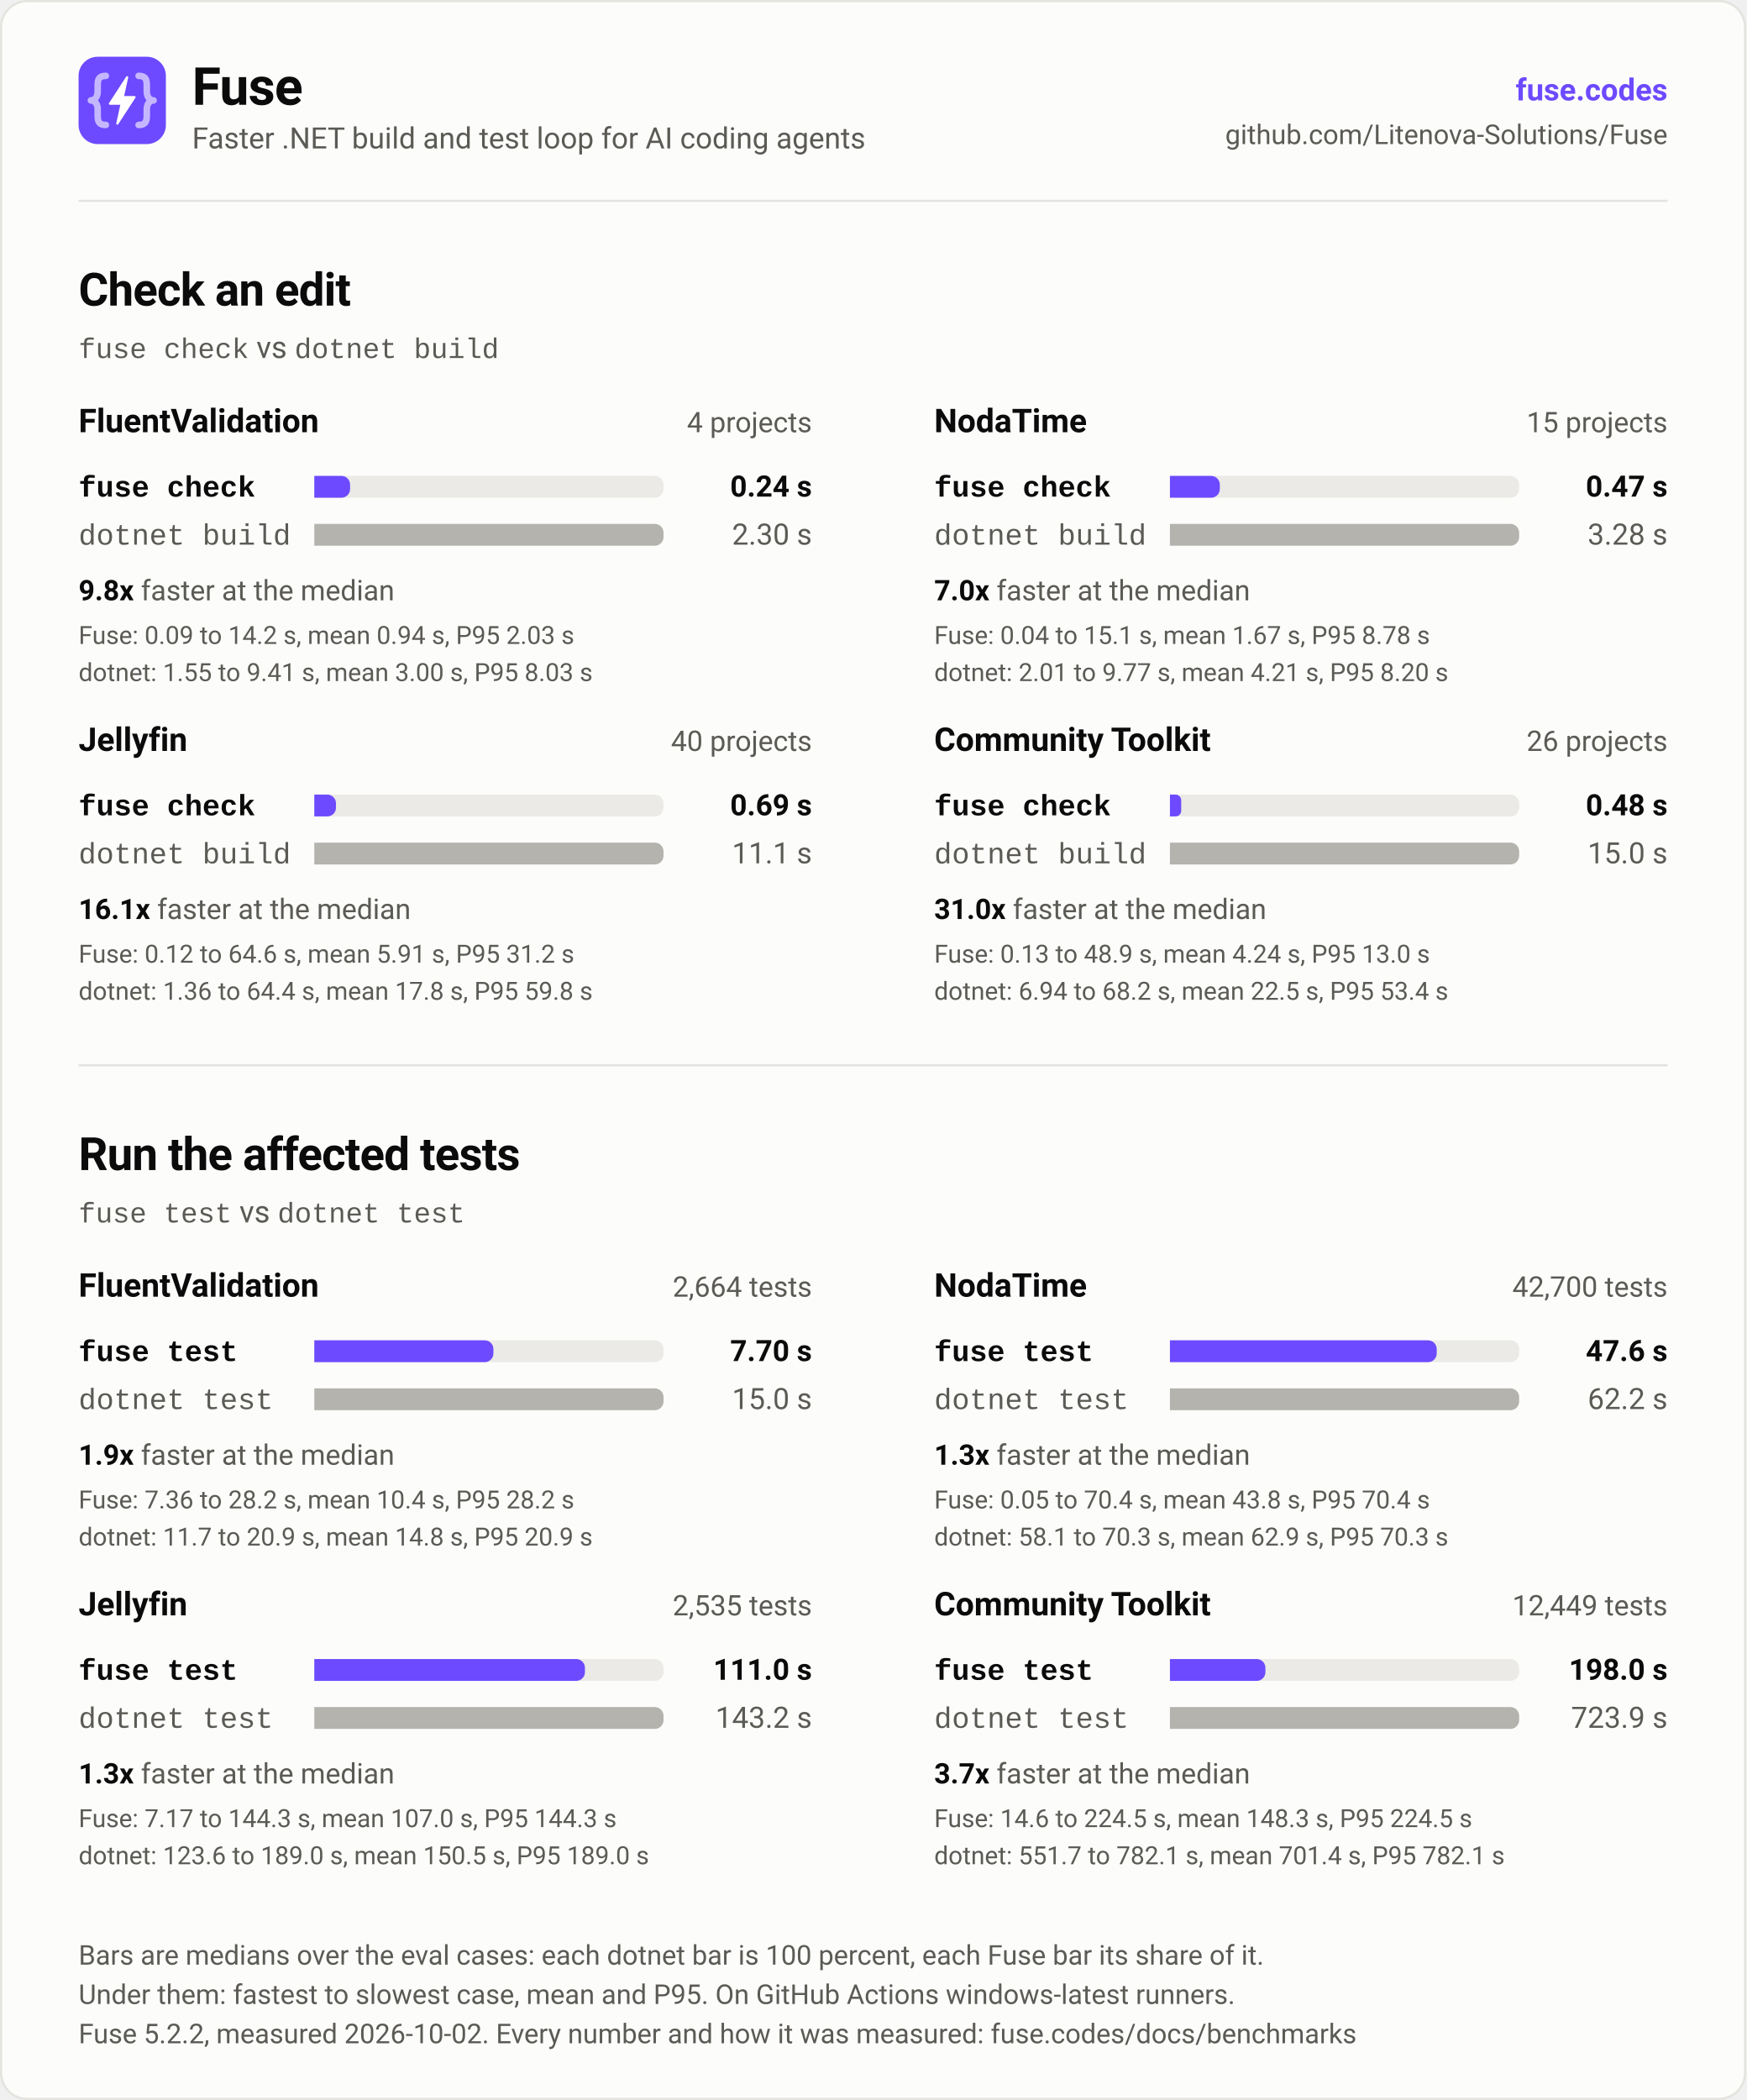
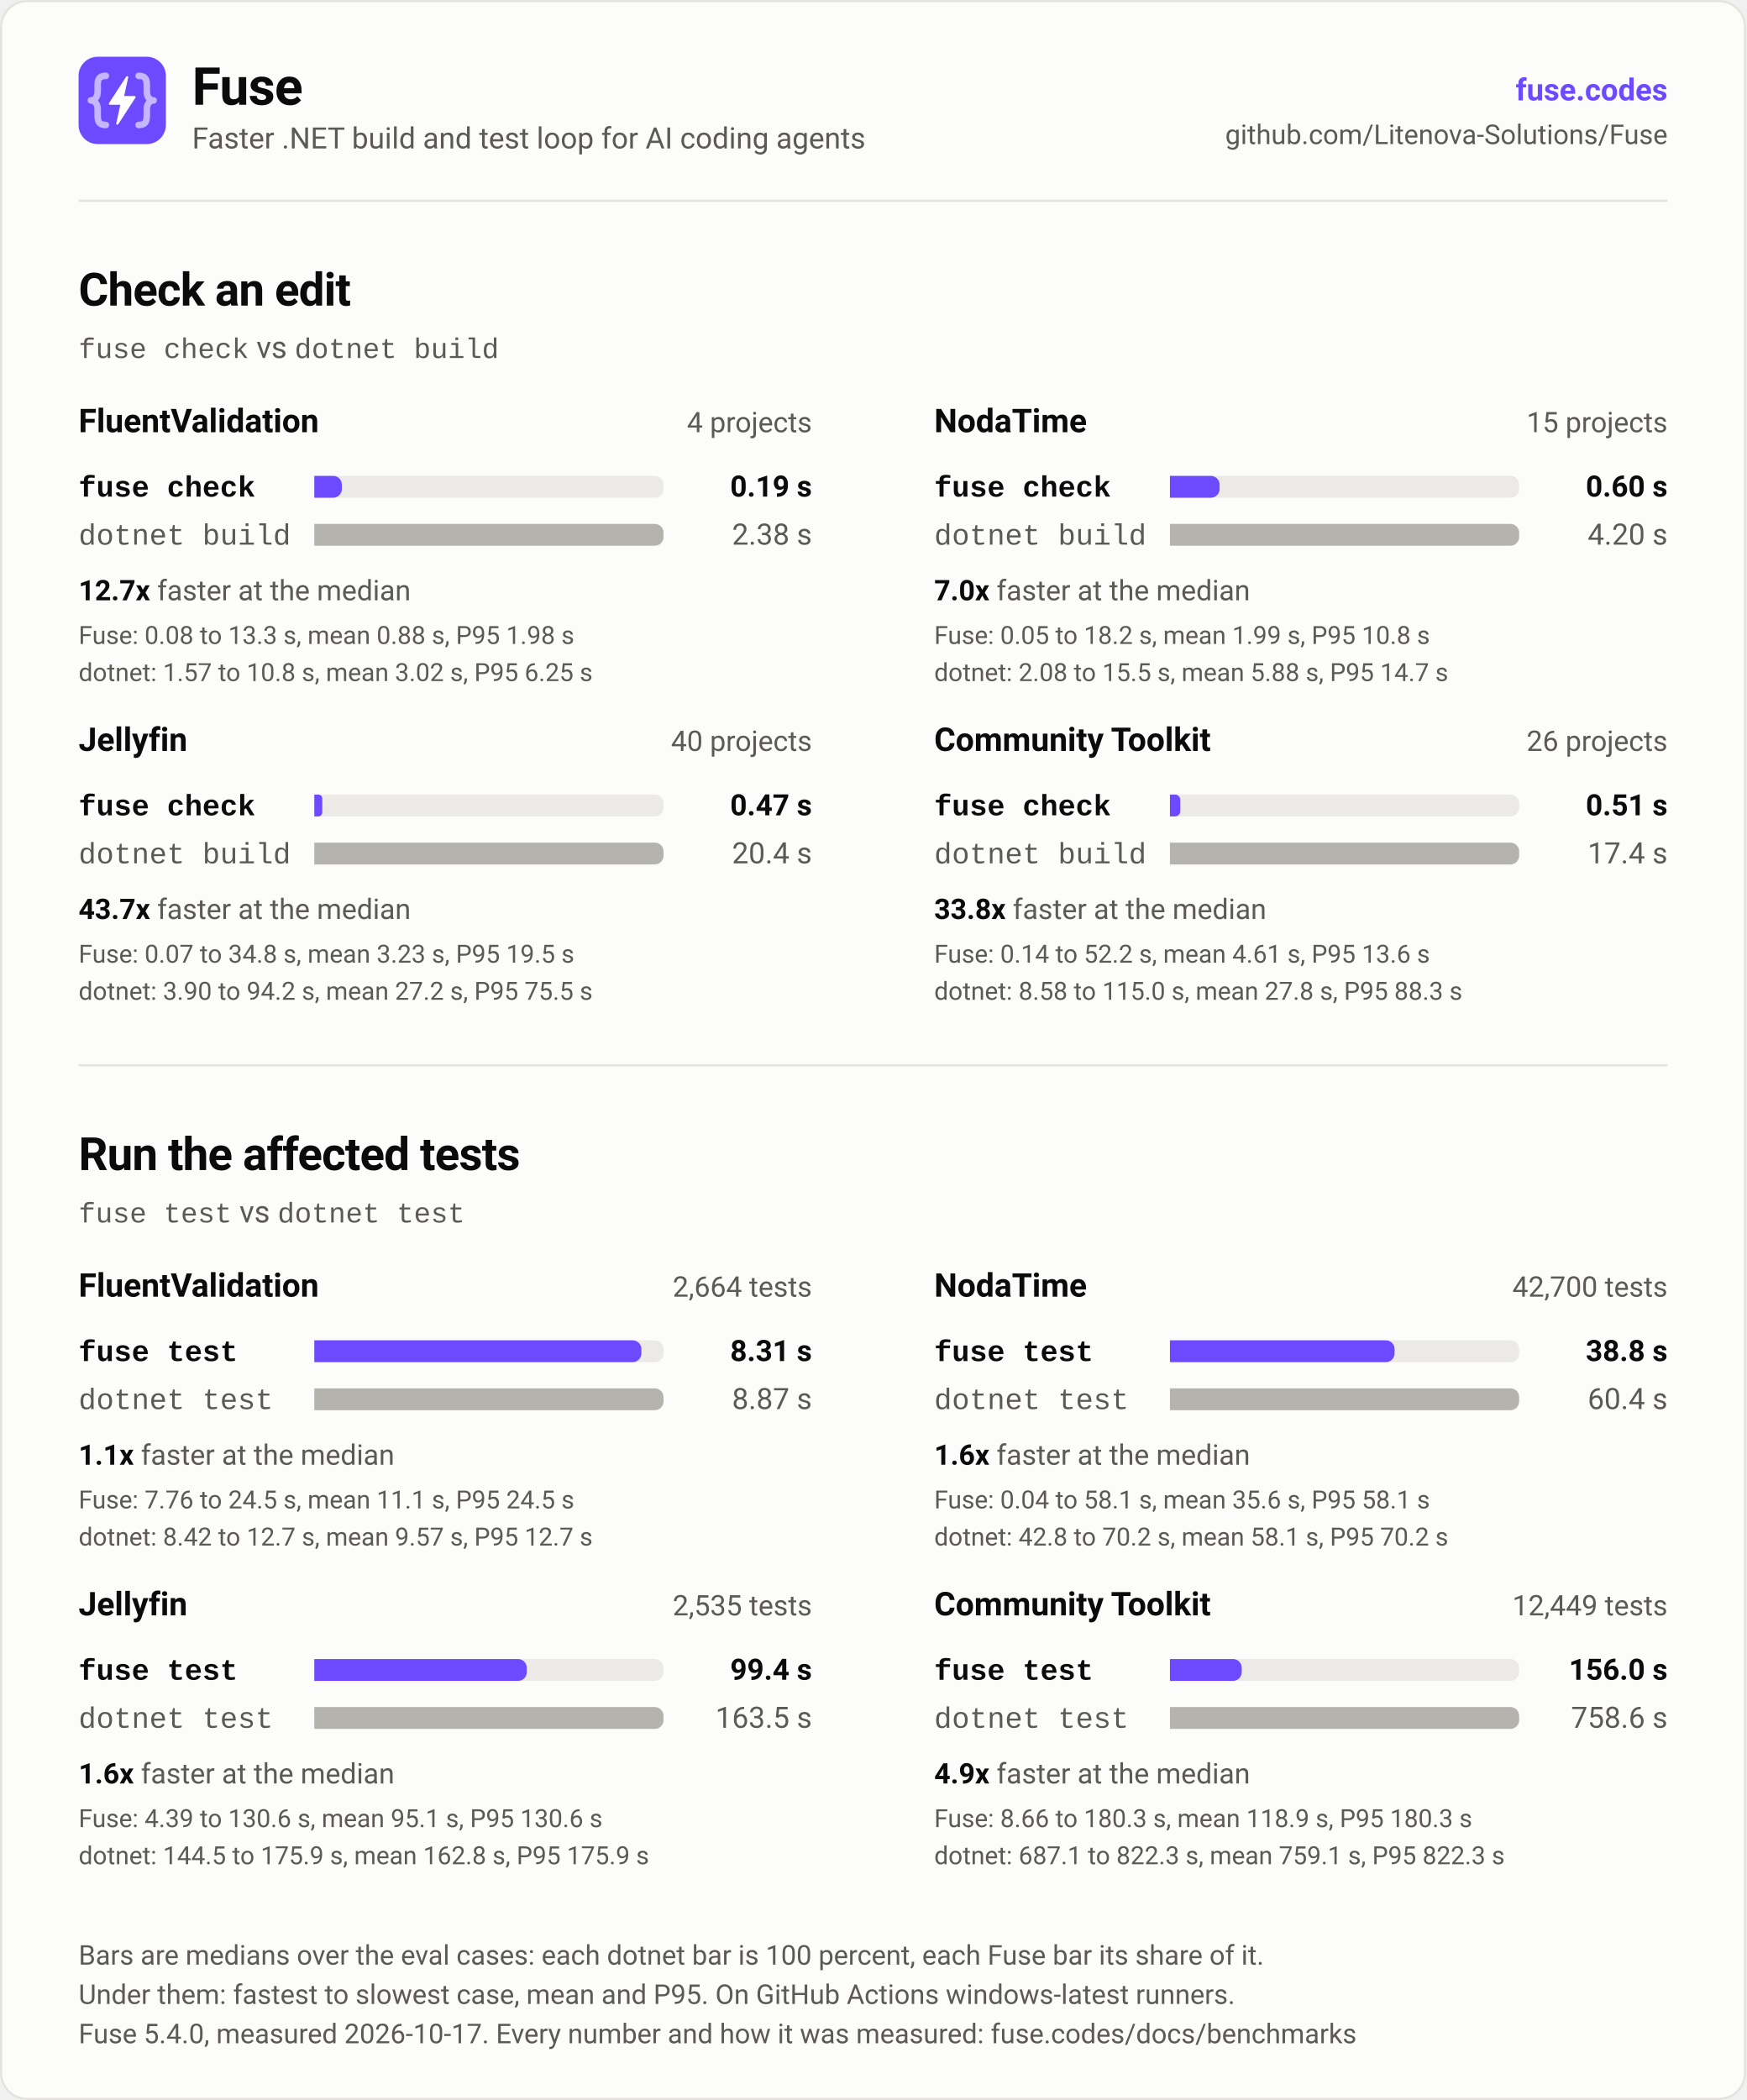
<svg xmlns="http://www.w3.org/2000/svg" viewBox="0 0 800 962" width="800" height="962" role="img" aria-labelledby="t d">
  <style>
  .bg { fill: #fcfcfb; stroke: #e4e3de; }
  .brand { font-size: 24px; font-weight: 700; letter-spacing: -0.3px; }
  .tagline { font-size: 13.5px; fill: #5b5a55; }
  .site { font-size: 14px; font-weight: 600; fill: #6d4aff; }
  .repo-url { font-size: 12.5px; fill: #5b5a55; }
  .rule { stroke: #e4e3de; }
  text { font-family: ui-sans-serif, system-ui, -apple-system, "Segoe UI", Roboto, sans-serif; fill: #0b0b0b; }
  .mono { font-family: ui-monospace, SFMono-Regular, Consolas, "Liberation Mono", monospace; }
  .panel { font-size: 21px; font-weight: 700; letter-spacing: -0.3px; }
  .sub { font-size: 14px; fill: #5b5a55; }
  .sub .mono { font-size: 13px; }
  .repo { font-size: 15px; font-weight: 600; }
  .meta, .note { font-size: 13px; fill: #5b5a55; }
  .note { font-size: 12.5px; }
  .cmd, .t { font-size: 13.5px; fill: #5b5a55; }
  .t { font-variant-numeric: tabular-nums; }
  .fuse-text { fill: #0b0b0b; font-weight: 600; }
  .speed { font-size: 13px; fill: #5b5a55; }
  .speed tspan { fill: #0b0b0b; font-weight: 600; }
  .stats { font-size: 11.5px; fill: #5b5a55; font-variant-numeric: tabular-nums; }
  .track { fill: #ebeae6; }
  .fill-slow { fill: #b4b3ad; }
  .fill-fuse { fill: #6d4aff; }
  @media (prefers-color-scheme: dark) {
    .bg { fill: #1a1a19; stroke: #34332f; }
    .tagline, .repo-url { fill: #b9b8af; }
    .site { fill: #9b85ff; }
    .rule { stroke: #34332f; }
    text, .fuse-text, .speed tspan { fill: #f4f4f0; }
    .sub, .meta, .note, .cmd, .t, .speed, .stats { fill: #b9b8af; }
    .fuse-text { fill: #f4f4f0; }
    .track { fill: #2e2d2a; }
    .fill-slow { fill: #6f6e68; }
    .fill-fuse { fill: #9b85ff; }
  }
</style>
  <rect class="bg" x="0.5" y="0.5" width="799" height="961" rx="12" />
  <g transform="translate(36,26) scale(1.25)">
    <rect width="32" height="32" rx="7" fill="#6d4aff" />
    <g fill="none" stroke="#ffffff" stroke-width="2.4" stroke-linecap="round" stroke-linejoin="round" opacity="0.6">
      <path d="M10 7c-2.5 0-3 1.2-3 3.5v2.3c0 1.8-1 3.2-2.5 3.2 1.5 0 2.5 1.4 2.5 3.2v2.3C7 23.8 7.5 25 10 25" />
      <path d="M22 7c2.5 0 3 1.2 3 3.5v2.3c0 1.8 1 3.2 2.5 3.2-1.5 0-2.5 1.4-2.5 3.2v2.3c0 2.3-.5 3.5-3 3.5" />
    </g>
    <path d="M17.8 7.5 11.5 17.2h4.3l-1.6 7.3 6.3-9.7h-4.3z" fill="#ffffff" stroke="#ffffff" stroke-width="0.8" stroke-linejoin="round" />
  </g>
  <text class="brand" x="88" y="48">Fuse</text>
  <text class="tagline" x="88" y="68">Faster .NET build and test loop for AI coding agents</text>
  <a href="https://fuse.codes">
    <text class="site" x="764" y="46" text-anchor="end">fuse.codes</text>
  </a>
  <a href="https://github.com/Litenova-Solutions/Fuse">
    <text class="repo-url" x="764" y="66" text-anchor="end">github.com/Litenova-Solutions/Fuse</text>
  </a>
  <line class="rule" x1="36" y1="92" x2="764" y2="92" />
  <text class="panel" x="36" y="140">Check an edit</text>
  <text class="sub" x="36" y="164">
    <tspan class="mono">fuse check</tspan> vs <tspan class="mono">dotnet build</tspan>
  </text>
  <text class="repo" x="36" y="198">FluentValidation</text>
  <text class="meta" x="372" y="198" text-anchor="end">4 projects</text>
  <text class="cmd mono fuse-text" x="36" y="227.5">fuse check</text>
  <path class="track" d="M144,218h156a4,4 0 0 1 4,4v2a4,4 0 0 1 -4,4h-156z" />
-   <path class="fill-fuse" d="M144,218h12.4a4,4 0 0 1 4,4v2a4,4 0 0 1 -4,4h-12.4z" />
-   <text class="t fuse-text" x="372" y="227.5" text-anchor="end">0.24 s</text>
+   <path class="fill-fuse" d="M144,218h8.63a4,4 0 0 1 4,4v2a4,4 0 0 1 -4,4h-8.63z" />
+   <text class="t fuse-text" x="372" y="227.5" text-anchor="end">0.19 s</text>
  <text class="cmd mono" x="36" y="249.5">dotnet build</text>
  <path class="fill-slow" d="M144,240h156a4,4 0 0 1 4,4v2a4,4 0 0 1 -4,4h-156z" />
-   <text class="t" x="372" y="249.5" text-anchor="end">2.30 s</text>
+   <text class="t" x="372" y="249.5" text-anchor="end">2.38 s</text>
  <text class="speed" x="36" y="275">
-     <tspan>9.8x</tspan> faster at the median</text>
-   <text class="stats" x="36" y="295">Fuse: 0.09 to 14.2 s, mean 0.94 s, P95 2.03 s</text>
-   <text class="stats" x="36" y="312">dotnet: 1.55 to 9.41 s, mean 3.00 s, P95 8.03 s</text>
+     <tspan>12.7x</tspan> faster at the median</text>
+   <text class="stats" x="36" y="295">Fuse: 0.08 to 13.3 s, mean 0.88 s, P95 1.98 s</text>
+   <text class="stats" x="36" y="312">dotnet: 1.57 to 10.8 s, mean 3.02 s, P95 6.25 s</text>
  <text class="repo" x="428" y="198">NodaTime</text>
  <text class="meta" x="764" y="198" text-anchor="end">15 projects</text>
  <text class="cmd mono fuse-text" x="428" y="227.5">fuse check</text>
  <path class="track" d="M536,218h156a4,4 0 0 1 4,4v2a4,4 0 0 1 -4,4h-156z" />
-   <path class="fill-fuse" d="M536,218h18.86a4,4 0 0 1 4,4v2a4,4 0 0 1 -4,4h-18.86z" />
-   <text class="t fuse-text" x="764" y="227.5" text-anchor="end">0.47 s</text>
+   <path class="fill-fuse" d="M536,218h18.75a4,4 0 0 1 4,4v2a4,4 0 0 1 -4,4h-18.75z" />
+   <text class="t fuse-text" x="764" y="227.5" text-anchor="end">0.60 s</text>
  <text class="cmd mono" x="428" y="249.5">dotnet build</text>
  <path class="fill-slow" d="M536,240h156a4,4 0 0 1 4,4v2a4,4 0 0 1 -4,4h-156z" />
-   <text class="t" x="764" y="249.5" text-anchor="end">3.28 s</text>
+   <text class="t" x="764" y="249.5" text-anchor="end">4.20 s</text>
  <text class="speed" x="428" y="275">
    <tspan>7.0x</tspan> faster at the median</text>
-   <text class="stats" x="428" y="295">Fuse: 0.04 to 15.1 s, mean 1.67 s, P95 8.78 s</text>
-   <text class="stats" x="428" y="312">dotnet: 2.01 to 9.77 s, mean 4.21 s, P95 8.20 s</text>
+   <text class="stats" x="428" y="295">Fuse: 0.05 to 18.2 s, mean 1.99 s, P95 10.8 s</text>
+   <text class="stats" x="428" y="312">dotnet: 2.08 to 15.5 s, mean 5.88 s, P95 14.7 s</text>
  <text class="repo" x="36" y="344">Jellyfin</text>
  <text class="meta" x="372" y="344" text-anchor="end">40 projects</text>
  <text class="cmd mono fuse-text" x="36" y="373.5">fuse check</text>
  <path class="track" d="M144,364h156a4,4 0 0 1 4,4v2a4,4 0 0 1 -4,4h-156z" />
-   <path class="fill-fuse" d="M144,364h5.93a4,4 0 0 1 4,4v2a4,4 0 0 1 -4,4h-5.93z" />
-   <text class="t fuse-text" x="372" y="373.5" text-anchor="end">0.69 s</text>
+   <path class="fill-fuse" d="M144,364h1.83a1.83,1.83 0 0 1 1.83,1.83v6.34a1.83,1.83 0 0 1 -1.83,1.83h-1.83z" />
+   <text class="t fuse-text" x="372" y="373.5" text-anchor="end">0.47 s</text>
  <text class="cmd mono" x="36" y="395.5">dotnet build</text>
  <path class="fill-slow" d="M144,386h156a4,4 0 0 1 4,4v2a4,4 0 0 1 -4,4h-156z" />
-   <text class="t" x="372" y="395.5" text-anchor="end">11.1 s</text>
+   <text class="t" x="372" y="395.5" text-anchor="end">20.4 s</text>
  <text class="speed" x="36" y="421">
-     <tspan>16.1x</tspan> faster at the median</text>
-   <text class="stats" x="36" y="441">Fuse: 0.12 to 64.6 s, mean 5.91 s, P95 31.2 s</text>
-   <text class="stats" x="36" y="458">dotnet: 1.36 to 64.4 s, mean 17.8 s, P95 59.8 s</text>
+     <tspan>43.7x</tspan> faster at the median</text>
+   <text class="stats" x="36" y="441">Fuse: 0.07 to 34.8 s, mean 3.23 s, P95 19.5 s</text>
+   <text class="stats" x="36" y="458">dotnet: 3.90 to 94.2 s, mean 27.2 s, P95 75.5 s</text>
  <text class="repo" x="428" y="344">Community Toolkit</text>
  <text class="meta" x="764" y="344" text-anchor="end">26 projects</text>
  <text class="cmd mono fuse-text" x="428" y="373.5">fuse check</text>
  <path class="track" d="M536,364h156a4,4 0 0 1 4,4v2a4,4 0 0 1 -4,4h-156z" />
-   <path class="fill-fuse" d="M536,364h2.58a2.58,2.58 0 0 1 2.58,2.58v4.84a2.58,2.58 0 0 1 -2.58,2.58h-2.58z" />
-   <text class="t fuse-text" x="764" y="373.5" text-anchor="end">0.48 s</text>
+   <path class="fill-fuse" d="M536,364h2.36a2.36,2.36 0 0 1 2.36,2.36v5.27a2.36,2.36 0 0 1 -2.36,2.36h-2.36z" />
+   <text class="t fuse-text" x="764" y="373.5" text-anchor="end">0.51 s</text>
  <text class="cmd mono" x="428" y="395.5">dotnet build</text>
  <path class="fill-slow" d="M536,386h156a4,4 0 0 1 4,4v2a4,4 0 0 1 -4,4h-156z" />
-   <text class="t" x="764" y="395.5" text-anchor="end">15.0 s</text>
+   <text class="t" x="764" y="395.5" text-anchor="end">17.4 s</text>
  <text class="speed" x="428" y="421">
-     <tspan>31.0x</tspan> faster at the median</text>
-   <text class="stats" x="428" y="441">Fuse: 0.13 to 48.9 s, mean 4.24 s, P95 13.0 s</text>
-   <text class="stats" x="428" y="458">dotnet: 6.94 to 68.2 s, mean 22.5 s, P95 53.4 s</text>
+     <tspan>33.8x</tspan> faster at the median</text>
+   <text class="stats" x="428" y="441">Fuse: 0.14 to 52.2 s, mean 4.61 s, P95 13.6 s</text>
+   <text class="stats" x="428" y="458">dotnet: 8.58 to 115.0 s, mean 27.8 s, P95 88.3 s</text>
  <line class="rule" x1="36" y1="488" x2="764" y2="488" />
  <text class="panel" x="36" y="536">Run the affected tests</text>
  <text class="sub" x="36" y="560">
    <tspan class="mono">fuse test</tspan> vs <tspan class="mono">dotnet test</tspan>
  </text>
  <text class="repo" x="36" y="594">FluentValidation</text>
  <text class="meta" x="372" y="594" text-anchor="end">2,664 tests</text>
  <text class="cmd mono fuse-text" x="36" y="623.5">fuse test</text>
  <path class="track" d="M144,614h156a4,4 0 0 1 4,4v2a4,4 0 0 1 -4,4h-156z" />
-   <path class="fill-fuse" d="M144,614h78.06a4,4 0 0 1 4,4v2a4,4 0 0 1 -4,4h-78.06z" />
-   <text class="t fuse-text" x="372" y="623.5" text-anchor="end">7.70 s</text>
+   <path class="fill-fuse" d="M144,614h145.85a4,4 0 0 1 4,4v2a4,4 0 0 1 -4,4h-145.85z" />
+   <text class="t fuse-text" x="372" y="623.5" text-anchor="end">8.31 s</text>
  <text class="cmd mono" x="36" y="645.5">dotnet test</text>
  <path class="fill-slow" d="M144,636h156a4,4 0 0 1 4,4v2a4,4 0 0 1 -4,4h-156z" />
-   <text class="t" x="372" y="645.5" text-anchor="end">15.0 s</text>
+   <text class="t" x="372" y="645.5" text-anchor="end">8.87 s</text>
  <text class="speed" x="36" y="671">
-     <tspan>1.9x</tspan> faster at the median</text>
-   <text class="stats" x="36" y="691">Fuse: 7.36 to 28.2 s, mean 10.4 s, P95 28.2 s</text>
-   <text class="stats" x="36" y="708">dotnet: 11.7 to 20.9 s, mean 14.8 s, P95 20.9 s</text>
+     <tspan>1.1x</tspan> faster at the median</text>
+   <text class="stats" x="36" y="691">Fuse: 7.76 to 24.5 s, mean 11.1 s, P95 24.5 s</text>
+   <text class="stats" x="36" y="708">dotnet: 8.42 to 12.7 s, mean 9.57 s, P95 12.7 s</text>
  <text class="repo" x="428" y="594">NodaTime</text>
  <text class="meta" x="764" y="594" text-anchor="end">42,700 tests</text>
  <text class="cmd mono fuse-text" x="428" y="623.5">fuse test</text>
  <path class="track" d="M536,614h156a4,4 0 0 1 4,4v2a4,4 0 0 1 -4,4h-156z" />
-   <path class="fill-fuse" d="M536,614h118.23a4,4 0 0 1 4,4v2a4,4 0 0 1 -4,4h-118.23z" />
-   <text class="t fuse-text" x="764" y="623.5" text-anchor="end">47.6 s</text>
+   <path class="fill-fuse" d="M536,614h98.92a4,4 0 0 1 4,4v2a4,4 0 0 1 -4,4h-98.92z" />
+   <text class="t fuse-text" x="764" y="623.5" text-anchor="end">38.8 s</text>
  <text class="cmd mono" x="428" y="645.5">dotnet test</text>
  <path class="fill-slow" d="M536,636h156a4,4 0 0 1 4,4v2a4,4 0 0 1 -4,4h-156z" />
-   <text class="t" x="764" y="645.5" text-anchor="end">62.2 s</text>
+   <text class="t" x="764" y="645.5" text-anchor="end">60.4 s</text>
  <text class="speed" x="428" y="671">
-     <tspan>1.3x</tspan> faster at the median</text>
-   <text class="stats" x="428" y="691">Fuse: 0.05 to 70.4 s, mean 43.8 s, P95 70.4 s</text>
-   <text class="stats" x="428" y="708">dotnet: 58.1 to 70.3 s, mean 62.9 s, P95 70.3 s</text>
+     <tspan>1.6x</tspan> faster at the median</text>
+   <text class="stats" x="428" y="691">Fuse: 0.04 to 58.1 s, mean 35.6 s, P95 58.1 s</text>
+   <text class="stats" x="428" y="708">dotnet: 42.8 to 70.2 s, mean 58.1 s, P95 70.2 s</text>
  <text class="repo" x="36" y="740">Jellyfin</text>
  <text class="meta" x="372" y="740" text-anchor="end">2,535 tests</text>
  <text class="cmd mono fuse-text" x="36" y="769.5">fuse test</text>
  <path class="track" d="M144,760h156a4,4 0 0 1 4,4v2a4,4 0 0 1 -4,4h-156z" />
-   <path class="fill-fuse" d="M144,760h119.99a4,4 0 0 1 4,4v2a4,4 0 0 1 -4,4h-119.99z" />
-   <text class="t fuse-text" x="372" y="769.5" text-anchor="end">111.0 s</text>
+   <path class="fill-fuse" d="M144,760h93.34a4,4 0 0 1 4,4v2a4,4 0 0 1 -4,4h-93.34z" />
+   <text class="t fuse-text" x="372" y="769.5" text-anchor="end">99.4 s</text>
  <text class="cmd mono" x="36" y="791.5">dotnet test</text>
  <path class="fill-slow" d="M144,782h156a4,4 0 0 1 4,4v2a4,4 0 0 1 -4,4h-156z" />
-   <text class="t" x="372" y="791.5" text-anchor="end">143.2 s</text>
+   <text class="t" x="372" y="791.5" text-anchor="end">163.5 s</text>
  <text class="speed" x="36" y="817">
-     <tspan>1.3x</tspan> faster at the median</text>
-   <text class="stats" x="36" y="837">Fuse: 7.17 to 144.3 s, mean 107.0 s, P95 144.3 s</text>
-   <text class="stats" x="36" y="854">dotnet: 123.6 to 189.0 s, mean 150.5 s, P95 189.0 s</text>
+     <tspan>1.6x</tspan> faster at the median</text>
+   <text class="stats" x="36" y="837">Fuse: 4.39 to 130.6 s, mean 95.1 s, P95 130.6 s</text>
+   <text class="stats" x="36" y="854">dotnet: 144.5 to 175.9 s, mean 162.8 s, P95 175.9 s</text>
  <text class="repo" x="428" y="740">Community Toolkit</text>
  <text class="meta" x="764" y="740" text-anchor="end">12,449 tests</text>
  <text class="cmd mono fuse-text" x="428" y="769.5">fuse test</text>
  <path class="track" d="M536,760h156a4,4 0 0 1 4,4v2a4,4 0 0 1 -4,4h-156z" />
-   <path class="fill-fuse" d="M536,760h39.75a4,4 0 0 1 4,4v2a4,4 0 0 1 -4,4h-39.75z" />
-   <text class="t fuse-text" x="764" y="769.5" text-anchor="end">198.0 s</text>
+   <path class="fill-fuse" d="M536,760h28.89a4,4 0 0 1 4,4v2a4,4 0 0 1 -4,4h-28.89z" />
+   <text class="t fuse-text" x="764" y="769.5" text-anchor="end">156.0 s</text>
  <text class="cmd mono" x="428" y="791.5">dotnet test</text>
  <path class="fill-slow" d="M536,782h156a4,4 0 0 1 4,4v2a4,4 0 0 1 -4,4h-156z" />
-   <text class="t" x="764" y="791.5" text-anchor="end">723.9 s</text>
+   <text class="t" x="764" y="791.5" text-anchor="end">758.6 s</text>
  <text class="speed" x="428" y="817">
-     <tspan>3.7x</tspan> faster at the median</text>
-   <text class="stats" x="428" y="837">Fuse: 14.6 to 224.5 s, mean 148.3 s, P95 224.5 s</text>
-   <text class="stats" x="428" y="854">dotnet: 551.7 to 782.1 s, mean 701.4 s, P95 782.1 s</text>
+     <tspan>4.9x</tspan> faster at the median</text>
+   <text class="stats" x="428" y="837">Fuse: 8.66 to 180.3 s, mean 118.9 s, P95 180.3 s</text>
+   <text class="stats" x="428" y="854">dotnet: 687.1 to 822.3 s, mean 759.1 s, P95 822.3 s</text>
  <text class="note" x="36" y="900">Bars are medians over the eval cases: each dotnet bar is 100 percent, each Fuse bar its share of it.</text>
  <text class="note" x="36" y="918">Under them: fastest to slowest case, mean and P95. On GitHub Actions windows-latest runners.</text>
-   <text class="note" x="36" y="936">Fuse 5.2.2, measured 2026-10-02. Every number and how it was measured: fuse.codes/docs/benchmarks</text>
+   <text class="note" x="36" y="936">Fuse 5.4.0, measured 2026-10-17. Every number and how it was measured: fuse.codes/docs/benchmarks</text>
</svg>
